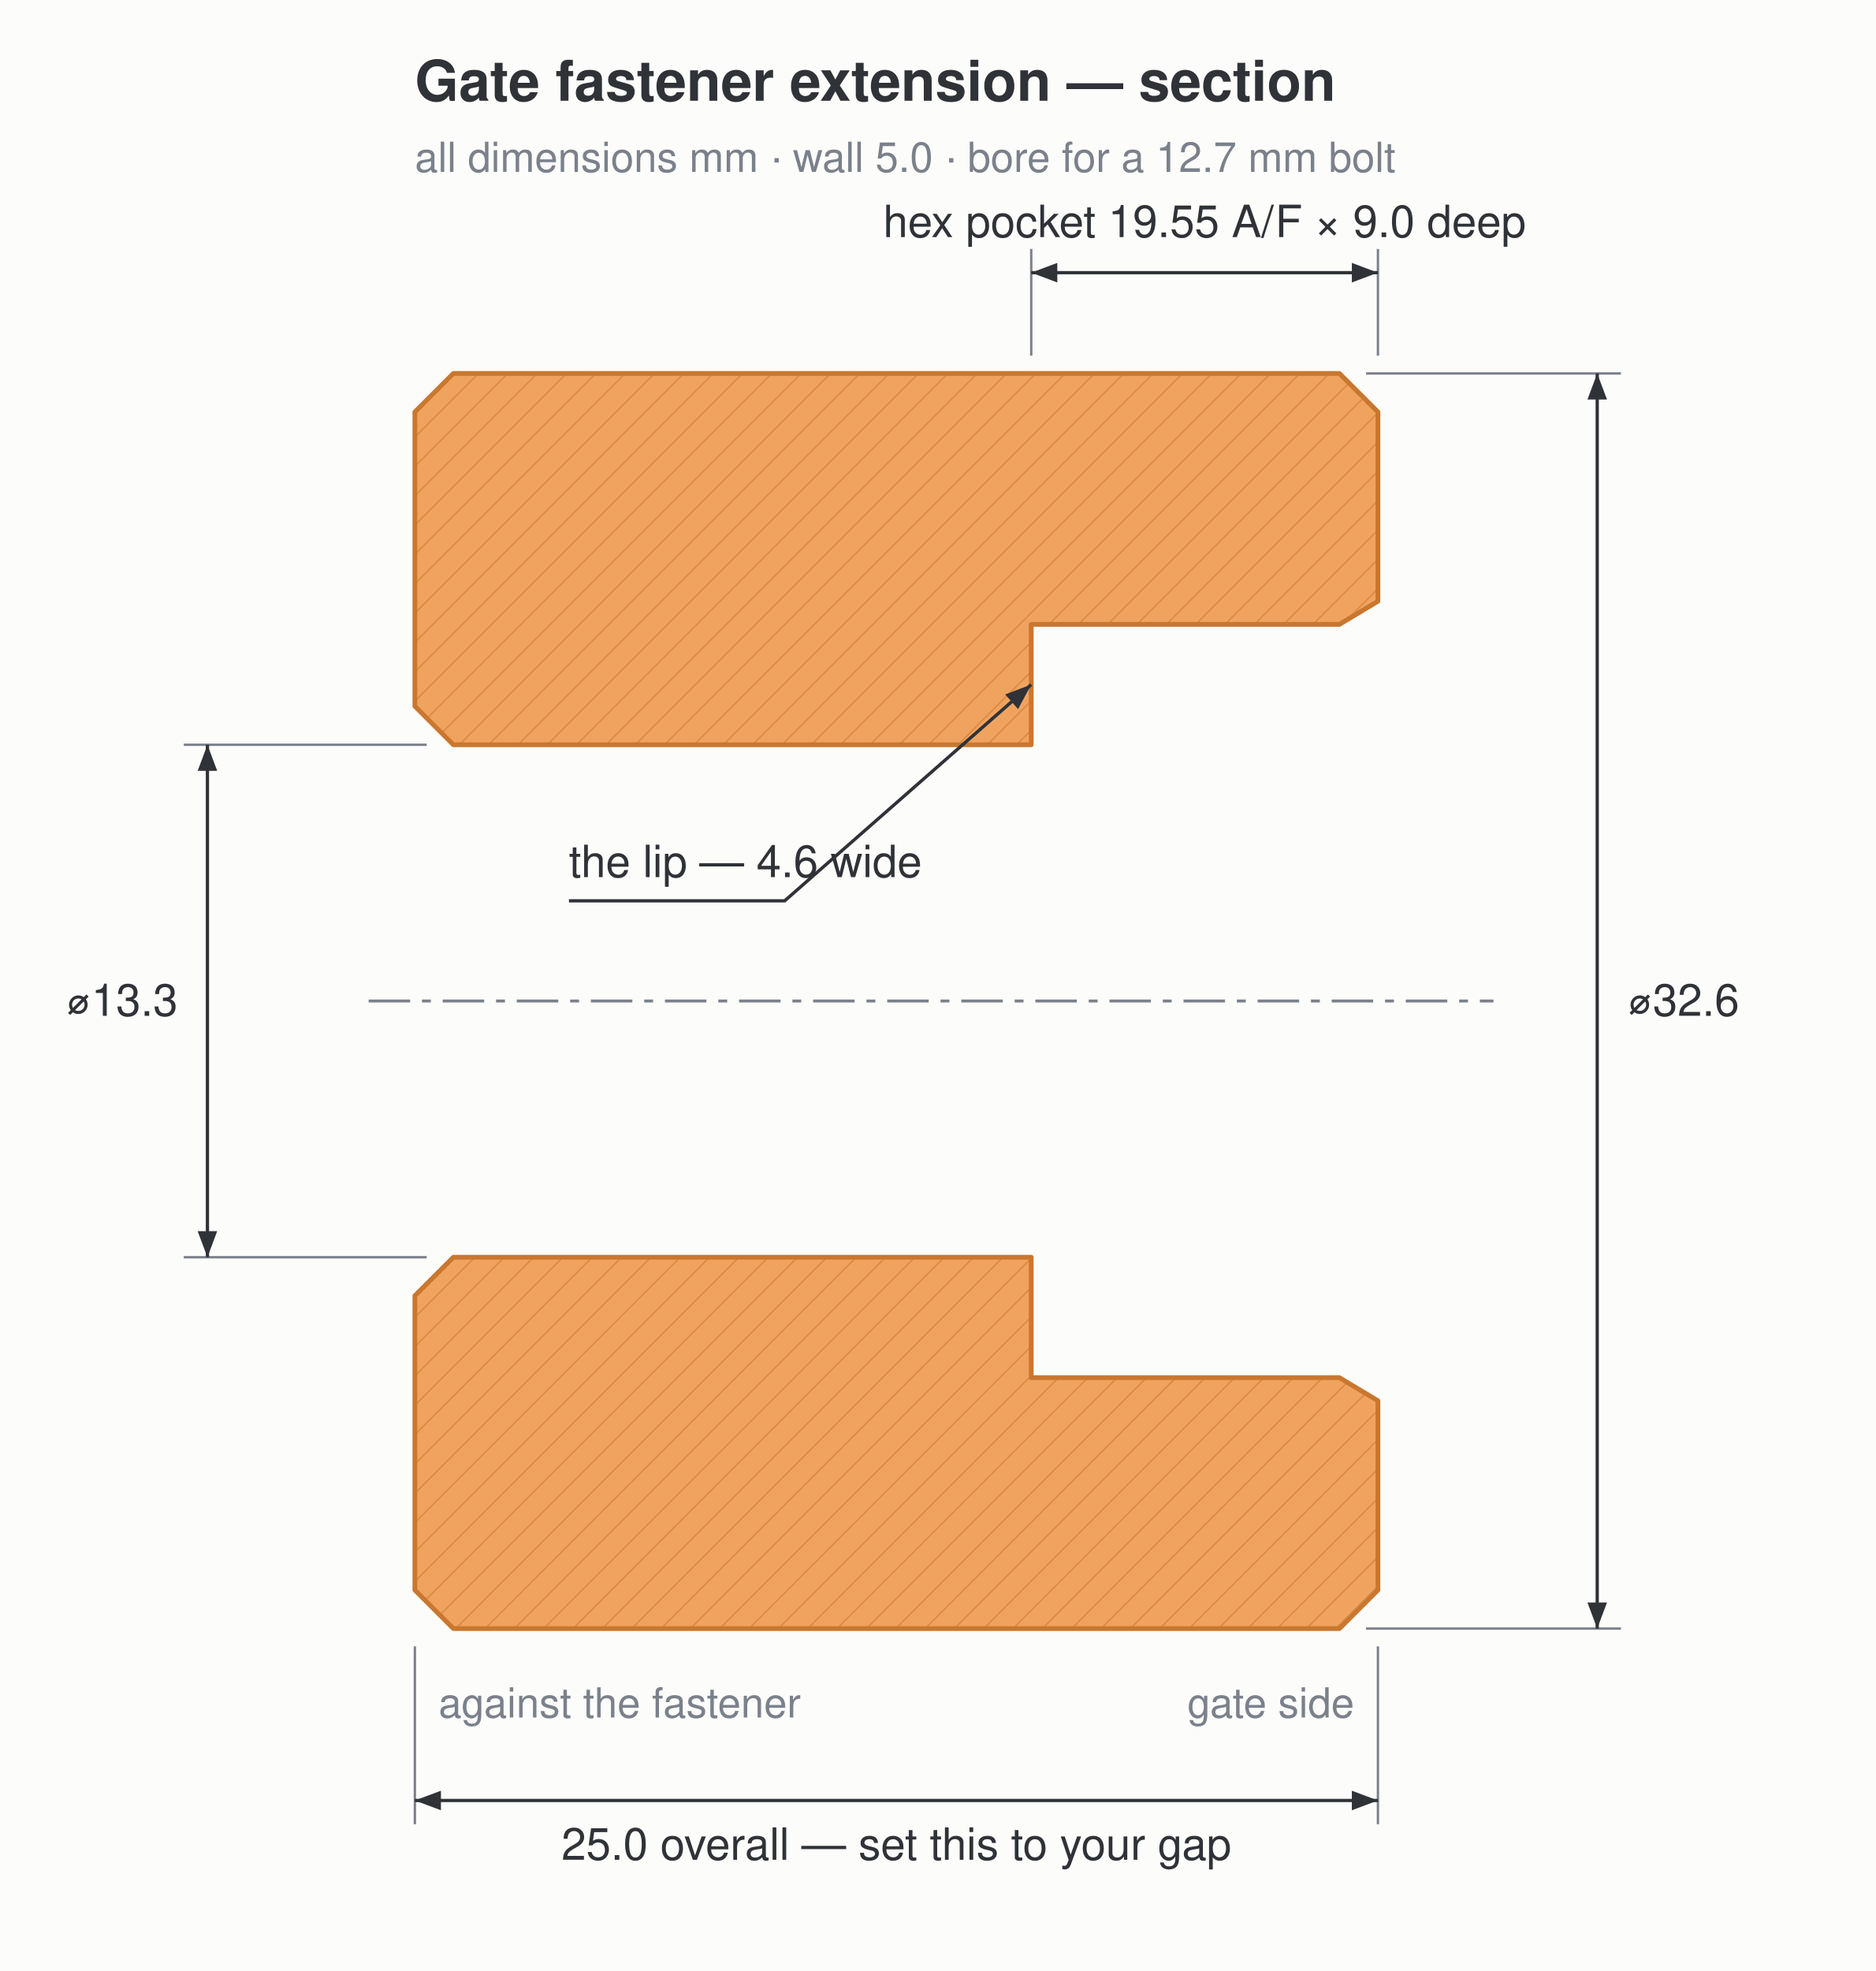
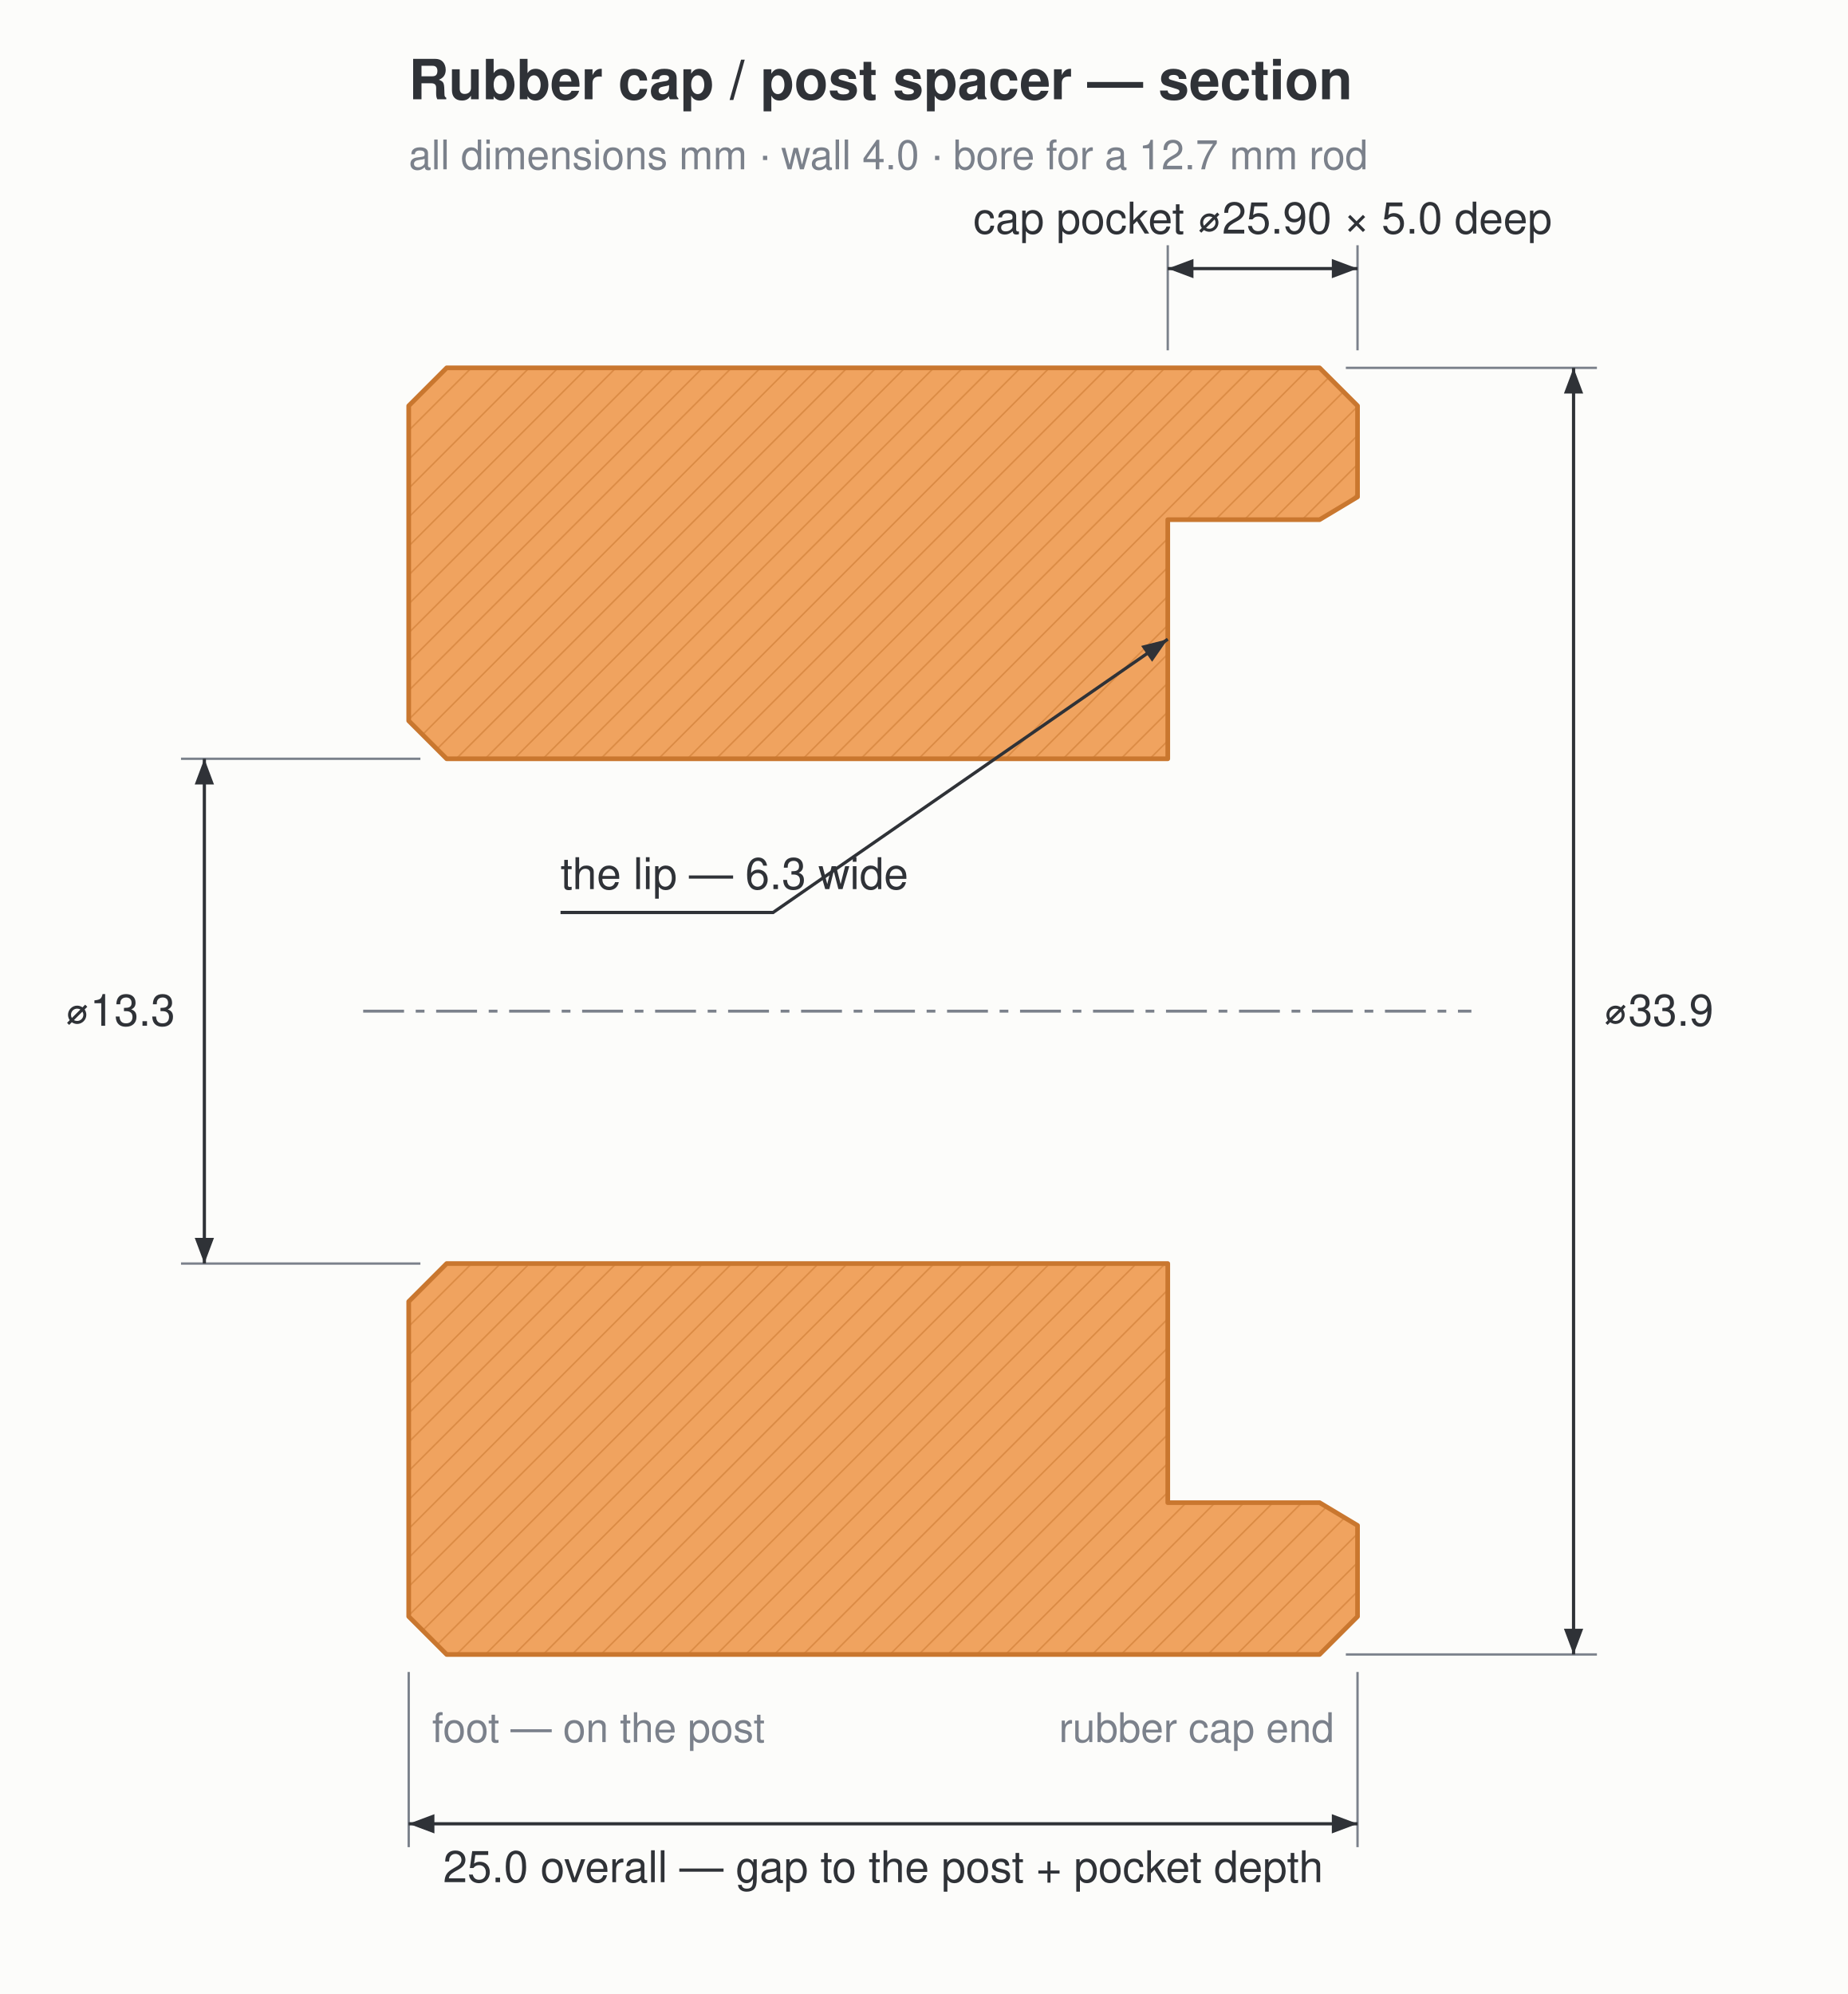
- <svg xmlns="http://www.w3.org/2000/svg" width="633" height="665" viewBox="0 0 633 665" font-family="Helvetica Neue, Helvetica, Arial, sans-serif">
+ <svg xmlns="http://www.w3.org/2000/svg" width="633" height="683" viewBox="0 0 633 683" font-family="Helvetica Neue, Helvetica, Arial, sans-serif">
  <defs>
    <marker id="ar" markerWidth="9" markerHeight="9" refX="8" refY="3" orient="auto">
      <path d="M0,0 L8,3 L0,6 z" fill="#2f3237" />
    </marker>
    <marker id="al" markerWidth="9" markerHeight="9" refX="0" refY="3" orient="auto">
      <path d="M8,0 L0,3 L8,6 z" fill="#2f3237" />
    </marker>
    <pattern id="hatch" width="7" height="7" patternUnits="userSpaceOnUse" patternTransform="rotate(45)">
      <line x1="0" y1="0" x2="0" y2="7" stroke="#c9772f" stroke-width="1.1" opacity="0.5" />
    </pattern>
  </defs>
  <rect width="100%" height="100%" fill="#fcfcfa" />
-   <polygon points="140.00,139.00 153.00,126.00 348.00,126.00 348.00,126.00 452.00,126.00 465.00,139.00 465.00,202.86 452.00,210.66 348.00,210.66 348.00,251.28 153.00,251.28 140.00,238.28" fill="#f0a35f" stroke="none" />
-   <polygon points="140.00,139.00 153.00,126.00 348.00,126.00 348.00,126.00 452.00,126.00 465.00,139.00 465.00,202.86 452.00,210.66 348.00,210.66 348.00,251.28 153.00,251.28 140.00,238.28" fill="url(#hatch)" stroke="#c9772f" stroke-width="1.6" stroke-linejoin="round" />
-   <polygon points="140.00,536.47 153.00,549.47 348.00,549.47 348.00,549.47 452.00,549.47 465.00,536.47 465.00,472.61 452.00,464.81 348.00,464.81 348.00,424.18 153.00,424.18 140.00,437.18" fill="#f0a35f" stroke="none" />
-   <polygon points="140.00,536.47 153.00,549.47 348.00,549.47 348.00,549.47 452.00,549.47 465.00,536.47 465.00,472.61 452.00,464.81 348.00,464.81 348.00,424.18 153.00,424.18 140.00,437.18" fill="url(#hatch)" stroke="#c9772f" stroke-width="1.6" stroke-linejoin="round" />
-   <line x1="124.40" y1="337.73" x2="504.00" y2="337.73" stroke="#7b818b" stroke-width="1" stroke-dasharray="14 4 3 4" />
-   <line x1="140.00" y1="555.47" x2="140.00" y2="615.47" stroke="#7b818b" stroke-width="0.8" />
-   <line x1="465.00" y1="555.47" x2="465.00" y2="615.47" stroke="#7b818b" stroke-width="0.8" />
-   <line x1="140.00" y1="607.47" x2="465.00" y2="607.47" stroke="#2f3237" stroke-width="1.1" marker-start="url(#al)" marker-end="url(#ar)" />
-   <text x="302.50" y="627.47" fill="#2f3237" font-size="15" text-anchor="middle" font-weight="400">25.0 overall — set this to your gap</text>
-   <line x1="348.00" y1="120.00" x2="348.00" y2="84.00" stroke="#7b818b" stroke-width="0.8" />
+   <polygon points="140.00,139.00 153.00,126.00 400.00,126.00 400.00,126.00 452.00,126.00 465.00,139.00 465.00,170.20 452.00,178.00 400.00,178.00 400.00,259.90 153.00,259.90 140.00,246.90" fill="#f0a35f" stroke="none" />
+   <polygon points="140.00,139.00 153.00,126.00 400.00,126.00 400.00,126.00 452.00,126.00 465.00,139.00 465.00,170.20 452.00,178.00 400.00,178.00 400.00,259.90 153.00,259.90 140.00,246.90" fill="url(#hatch)" stroke="#c9772f" stroke-width="1.6" stroke-linejoin="round" />
+   <polygon points="140.00,553.70 153.00,566.70 400.00,566.70 400.00,566.70 452.00,566.70 465.00,553.70 465.00,522.50 452.00,514.70 400.00,514.70 400.00,432.80 153.00,432.80 140.00,445.80" fill="#f0a35f" stroke="none" />
+   <polygon points="140.00,553.70 153.00,566.70 400.00,566.70 400.00,566.70 452.00,566.70 465.00,553.70 465.00,522.50 452.00,514.70 400.00,514.70 400.00,432.80 153.00,432.80 140.00,445.80" fill="url(#hatch)" stroke="#c9772f" stroke-width="1.6" stroke-linejoin="round" />
+   <line x1="124.40" y1="346.35" x2="504.00" y2="346.35" stroke="#7b818b" stroke-width="1" stroke-dasharray="14 4 3 4" />
+   <line x1="140.00" y1="572.70" x2="140.00" y2="632.70" stroke="#7b818b" stroke-width="0.8" />
+   <line x1="465.00" y1="572.70" x2="465.00" y2="632.70" stroke="#7b818b" stroke-width="0.8" />
+   <line x1="140.00" y1="624.70" x2="465.00" y2="624.70" stroke="#2f3237" stroke-width="1.1" marker-start="url(#al)" marker-end="url(#ar)" />
+   <text x="302.50" y="644.70" fill="#2f3237" font-size="15" text-anchor="middle" font-weight="400">25.0 overall — gap to the post + pocket depth</text>
+   <line x1="400.00" y1="120.00" x2="400.00" y2="84.00" stroke="#7b818b" stroke-width="0.8" />
  <line x1="465.00" y1="120.00" x2="465.00" y2="84.00" stroke="#7b818b" stroke-width="0.8" />
-   <line x1="348.00" y1="92.00" x2="465.00" y2="92.00" stroke="#2f3237" stroke-width="1.1" marker-start="url(#al)" marker-end="url(#ar)" />
-   <text x="406.50" y="80.00" fill="#2f3237" font-size="15" text-anchor="middle" font-weight="400">hex pocket 19.55 A/F × 9.0 deep</text>
+   <line x1="400.00" y1="92.00" x2="465.00" y2="92.00" stroke="#2f3237" stroke-width="1.1" marker-start="url(#al)" marker-end="url(#ar)" />
+   <text x="432.50" y="80.00" fill="#2f3237" font-size="15" text-anchor="middle" font-weight="400">cap pocket ⌀25.90 × 5.0 deep</text>
  <line x1="461.00" y1="126.00" x2="547.00" y2="126.00" stroke="#7b818b" stroke-width="0.8" />
-   <line x1="461.00" y1="549.47" x2="547.00" y2="549.47" stroke="#7b818b" stroke-width="0.8" />
-   <line x1="539.00" y1="126.00" x2="539.00" y2="549.47" stroke="#2f3237" stroke-width="1.1" marker-start="url(#al)" marker-end="url(#ar)" />
-   <text x="549.00" y="342.73" fill="#2f3237" font-size="15" text-anchor="start" font-weight="400">⌀32.6</text>
-   <line x1="144.00" y1="251.28" x2="62.00" y2="251.28" stroke="#7b818b" stroke-width="0.8" />
-   <line x1="144.00" y1="424.18" x2="62.00" y2="424.18" stroke="#7b818b" stroke-width="0.8" />
-   <line x1="70.00" y1="251.28" x2="70.00" y2="424.18" stroke="#2f3237" stroke-width="1.1" marker-start="url(#al)" marker-end="url(#ar)" />
-   <text x="60.00" y="342.73" fill="#2f3237" font-size="15" text-anchor="end" font-weight="400">⌀13.3</text>
-   <path d="M192.00,303.93 L264.80,303.93 L348.00,230.97" fill="none" stroke="#2f3237" stroke-width="1.1" marker-end="url(#ar)" />
-   <text x="192.00" y="295.93" fill="#2f3237" font-size="15" text-anchor="start" font-weight="400">the lip — 4.6 wide</text>
-   <text x="148.00" y="579.47" fill="#7b818b" font-size="14" text-anchor="start" font-weight="400">against the fastener</text>
-   <text x="457.00" y="579.47" fill="#7b818b" font-size="14" text-anchor="end" font-weight="400">gate side</text>
-   <text x="140.00" y="34.00" fill="#2f3237" font-size="19" text-anchor="start" font-weight="600">Gate fastener extension — section</text>
-   <text x="140.00" y="58.00" fill="#7b818b" font-size="14" text-anchor="start" font-weight="400">all dimensions mm · wall 5.0 · bore for a 12.7 mm bolt</text>
+   <line x1="461.00" y1="566.70" x2="547.00" y2="566.70" stroke="#7b818b" stroke-width="0.8" />
+   <line x1="539.00" y1="126.00" x2="539.00" y2="566.70" stroke="#2f3237" stroke-width="1.1" marker-start="url(#al)" marker-end="url(#ar)" />
+   <text x="549.00" y="351.35" fill="#2f3237" font-size="15" text-anchor="start" font-weight="400">⌀33.9</text>
+   <line x1="144.00" y1="259.90" x2="62.00" y2="259.90" stroke="#7b818b" stroke-width="0.8" />
+   <line x1="144.00" y1="432.80" x2="62.00" y2="432.80" stroke="#7b818b" stroke-width="0.8" />
+   <line x1="70.00" y1="259.90" x2="70.00" y2="432.80" stroke="#2f3237" stroke-width="1.1" marker-start="url(#al)" marker-end="url(#ar)" />
+   <text x="60.00" y="351.35" fill="#2f3237" font-size="15" text-anchor="end" font-weight="400">⌀13.3</text>
+   <path d="M192.00,312.55 L264.80,312.55 L400.00,218.95" fill="none" stroke="#2f3237" stroke-width="1.1" marker-end="url(#ar)" />
+   <text x="192.00" y="304.55" fill="#2f3237" font-size="15" text-anchor="start" font-weight="400">the lip — 6.3 wide</text>
+   <text x="148.00" y="596.70" fill="#7b818b" font-size="14" text-anchor="start" font-weight="400">foot — on the post</text>
+   <text x="457.00" y="596.70" fill="#7b818b" font-size="14" text-anchor="end" font-weight="400">rubber cap end</text>
+   <text x="140.00" y="34.00" fill="#2f3237" font-size="19" text-anchor="start" font-weight="600">Rubber cap / post spacer — section</text>
+   <text x="140.00" y="58.00" fill="#7b818b" font-size="14" text-anchor="start" font-weight="400">all dimensions mm · wall 4.0 · bore for a 12.7 mm rod</text>
</svg>
